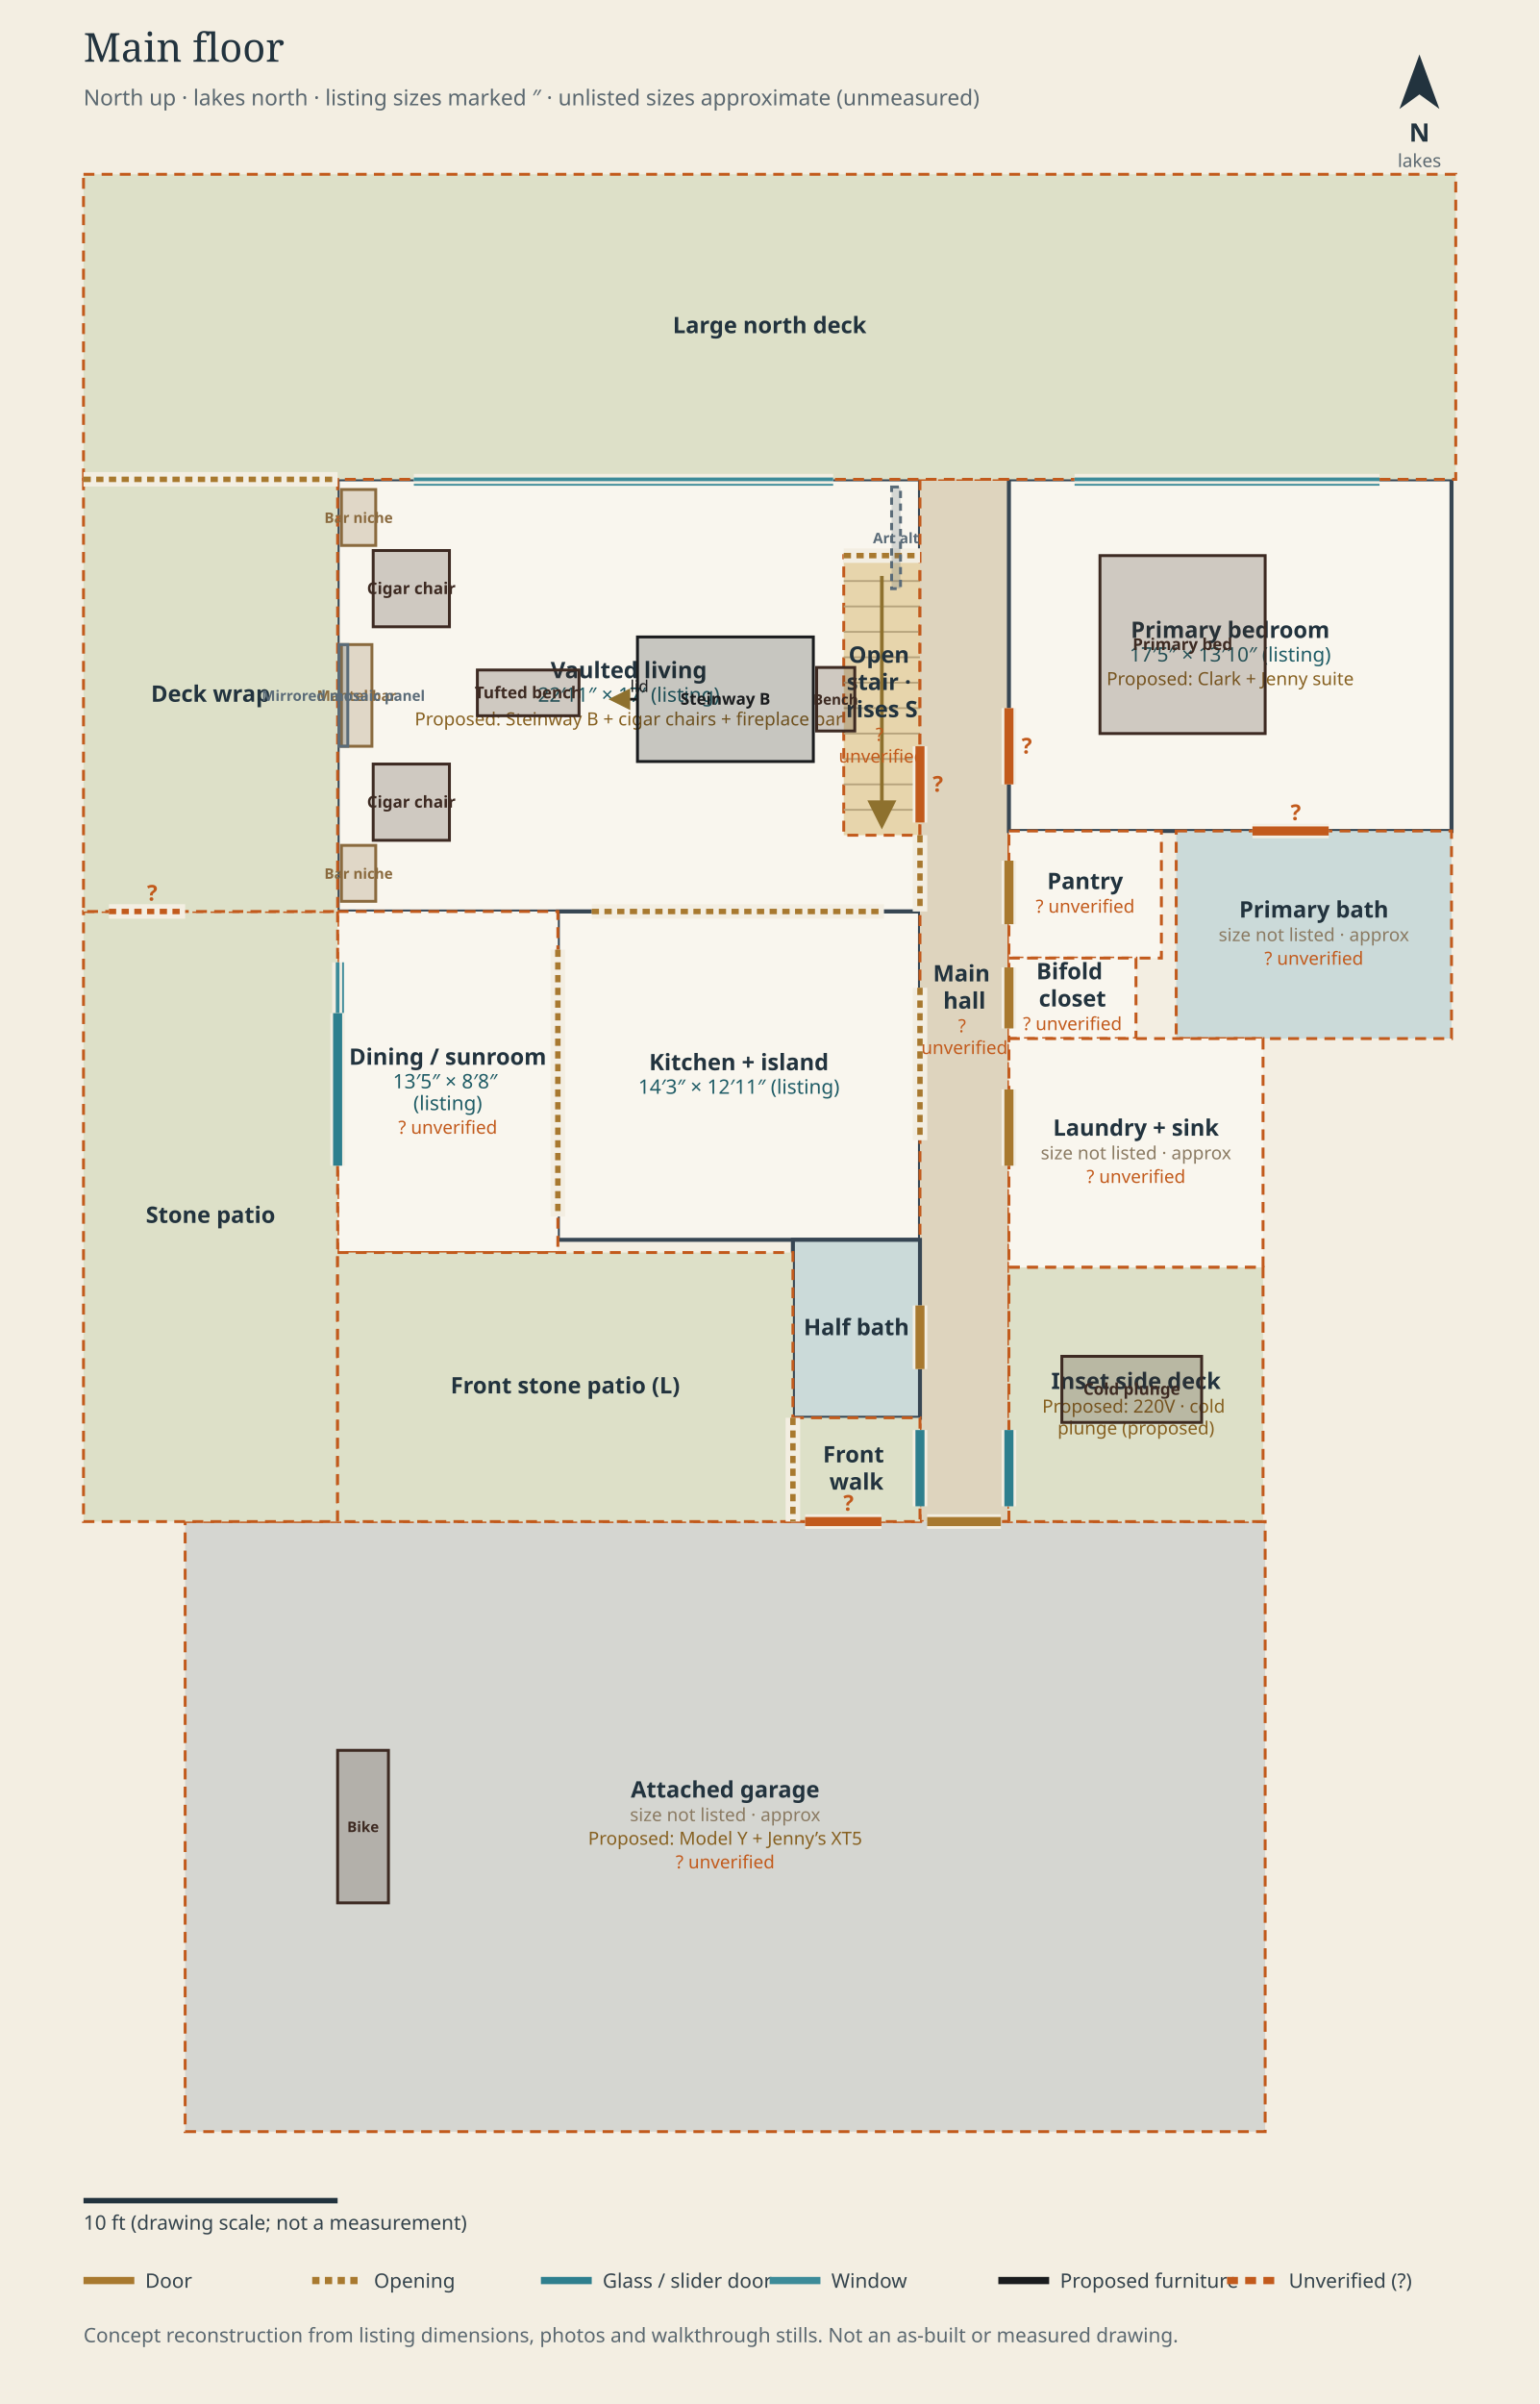
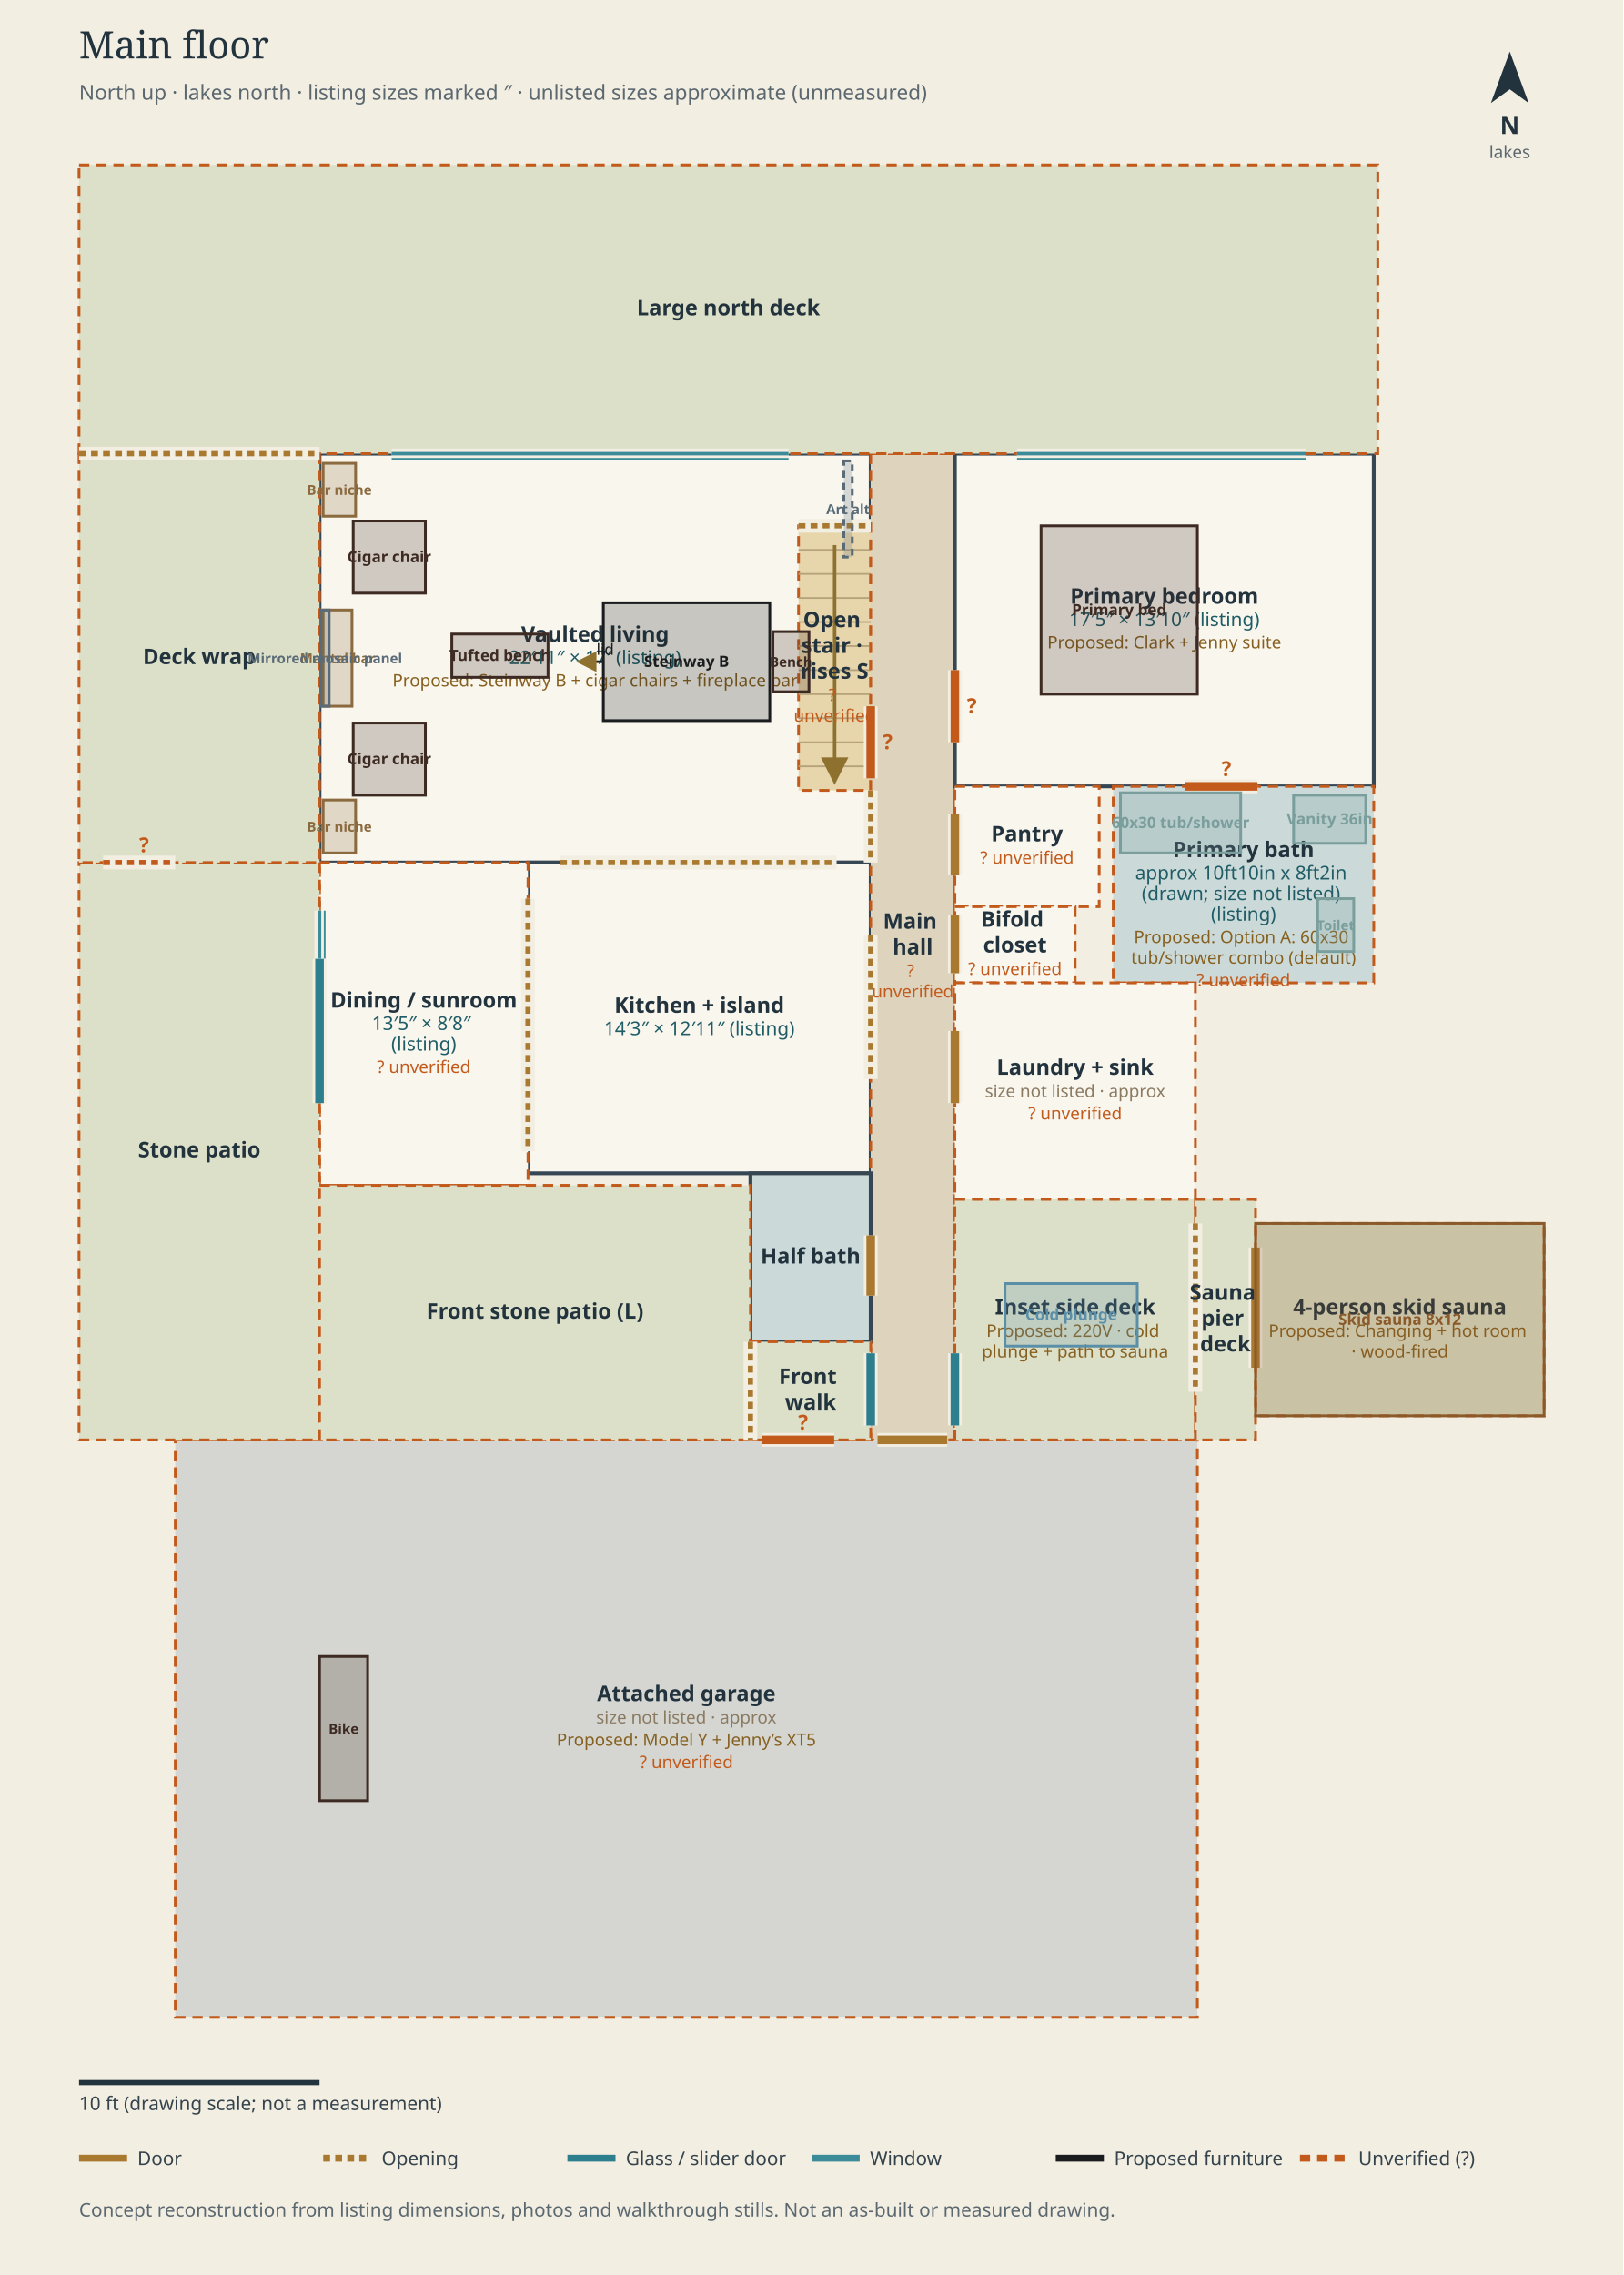
- <svg xmlns="http://www.w3.org/2000/svg" role="img" aria-labelledby="title desc" viewBox="0 0 848 1324">
-   <rect width="848" height="1324" fill="#f3eee2" />
+ <svg xmlns="http://www.w3.org/2000/svg" role="img" aria-labelledby="title desc" viewBox="0 0 944.834 1324">
+   <rect width="944.834" height="1324" fill="#f3eee2" />
  <text x="46" y="34" font-family="Georgia,serif" font-size="22" fill="#22333e">Main floor</text>
  <text x="46" y="58" font-family="system-ui,sans-serif" font-size="12" fill="#5b6870">North up · lakes north · listing sizes marked ″ · unlisted sizes approximate (unmeasured)</text>
  <g font-family="system-ui,sans-serif">
-     <path d="M782 30 l-11 30 l11 -8 l11 8 z" fill="#22333e" />
-     <text x="782" y="78" text-anchor="middle" font-size="14" font-weight="700" fill="#22333e">N</text>
-     <text x="782" y="92" text-anchor="middle" font-size="10" fill="#5b6870">lakes</text>
+     <path d="M878.834 30 l-11 30 l11 -8 l11 8 z" fill="#22333e" />
+     <text x="878.834" y="78" text-anchor="middle" font-size="14" font-weight="700" fill="#22333e">N</text>
+     <text x="878.834" y="92" text-anchor="middle" font-size="10" fill="#5b6870">lakes</text>
  </g>
  <g>
    <rect x="186" y="264" width="320.834" height="238" fill="#f9f6ee" stroke="#374653" stroke-width="2.2" />
  </g>
  <g>
    <rect x="464.834" y="306" width="42" height="154" fill="#e7d5ac" stroke="#c25a1c" stroke-width="1.6" stroke-dasharray="6 4" />
  </g>
  <path d="M464.834 320h42" stroke="#b6a37c" stroke-width="1" />
  <path d="M464.834 334h42" stroke="#b6a37c" stroke-width="1" />
  <path d="M464.834 348h42" stroke="#b6a37c" stroke-width="1" />
  <path d="M464.834 362h42" stroke="#b6a37c" stroke-width="1" />
  <path d="M464.834 376h42" stroke="#b6a37c" stroke-width="1" />
  <path d="M464.834 390h42" stroke="#b6a37c" stroke-width="1" />
  <path d="M464.834 404h42" stroke="#b6a37c" stroke-width="1" />
  <path d="M464.834 418h42" stroke="#b6a37c" stroke-width="1" />
  <path d="M464.834 432h42" stroke="#b6a37c" stroke-width="1" />
  <path d="M464.834 446h42" stroke="#b6a37c" stroke-width="1" />
  <path d="M485.834 317.2V448.8" stroke="#8e712e" stroke-width="2" marker-end="url(#ar)" />
  <g>
    <rect x="307.334" y="502" width="199.5" height="180.834" fill="#f9f6ee" stroke="#374653" stroke-width="2.2" />
  </g>
  <g>
    <rect x="186" y="502" width="121.334" height="187.834" fill="#f9f6ee" stroke="#c25a1c" stroke-width="1.6" stroke-dasharray="6 4" />
  </g>
  <g>
    <rect x="506.834" y="264" width="49" height="574" fill="#ded4be" stroke="#c25a1c" stroke-width="1.6" stroke-dasharray="6 4" />
  </g>
  <g>
    <rect x="555.834" y="264" width="243.834" height="193.666" fill="#f9f6ee" stroke="#374653" stroke-width="2.2" />
  </g>
  <g>
    <rect x="648" y="457.666" width="151.666" height="114.334" fill="#cbdad9" stroke="#c25a1c" stroke-width="1.6" stroke-dasharray="6 4" />
  </g>
  <g>
    <rect x="555.834" y="457.666" width="84" height="70" fill="#f9f6ee" stroke="#c25a1c" stroke-width="1.6" stroke-dasharray="6 4" />
  </g>
  <g>
    <rect x="555.834" y="527.666" width="70" height="44.334" fill="#f9f6ee" stroke="#c25a1c" stroke-width="1.6" stroke-dasharray="6 4" />
  </g>
  <g>
    <rect x="555.834" y="572" width="140" height="126" fill="#f9f6ee" stroke="#c25a1c" stroke-width="1.6" stroke-dasharray="6 4" />
  </g>
  <g>
    <rect x="436.834" y="682.834" width="70" height="98" fill="#cbdad9" stroke="#374653" stroke-width="2.2" />
  </g>
  <g>
    <rect x="102" y="838" width="595" height="336" fill="#d5d6d1" stroke="#c25a1c" stroke-width="1.6" stroke-dasharray="6 4" />
  </g>
  <g>
    <rect x="46" y="502" width="140" height="336" fill="#dde0c8" stroke="#c25a1c" stroke-width="1.6" stroke-dasharray="6 4" />
  </g>
  <g>
    <rect x="186" y="689.834" width="250.834" height="148.166" fill="#dde0c8" stroke="#c25a1c" stroke-width="1.6" stroke-dasharray="6 4" />
  </g>
  <g>
    <rect x="436.834" y="780.834" width="70" height="57.166" fill="#dde0c8" stroke="#c25a1c" stroke-width="1.6" stroke-dasharray="6 4" />
  </g>
  <g>
    <rect x="555.834" y="698" width="140" height="140" fill="#dde0c8" stroke="#c25a1c" stroke-width="1.6" stroke-dasharray="6 4" />
  </g>
  <g>
    <rect x="46" y="96" width="756" height="168" fill="#dde0c8" stroke="#c25a1c" stroke-width="1.6" stroke-dasharray="6 4" />
  </g>
  <g>
    <rect x="46" y="264" width="140" height="238" fill="#dde0c8" stroke="#c25a1c" stroke-width="1.6" stroke-dasharray="6 4" />
+   </g>
+   <g>
+     <rect x="730.834" y="712" width="168" height="112" fill="#dde0c8" stroke="#c25a1c" stroke-width="1.6" stroke-dasharray="6 4" />
+   </g>
+   <g>
+     <rect x="695.834" y="698" width="35" height="140" fill="#dde0c8" stroke="#c25a1c" stroke-width="1.6" stroke-dasharray="6 4" />
  </g>
  <defs>
    <marker id="ar" markerWidth="8" markerHeight="8" refX="4" refY="4" orient="auto">
      <path d="M0 0L8 4L0 8z" fill="#8e712e" />
    </marker>
  </defs>
  <path d="M228 264l231 0" stroke="#f3eee2" stroke-width="6" />
  <path d="M228 264l231 0" stroke="#3c8b99" stroke-width="2" />
  <path d="M228 267l231 0" stroke="#3c8b99" stroke-width="1" />
  <path d="M592 264l168 0" stroke="#f3eee2" stroke-width="6" />
  <path d="M592 264l168 0" stroke="#3c8b99" stroke-width="2" />
  <path d="M592 267l168 0" stroke="#3c8b99" stroke-width="1" />
  <path d="M186 530l0 28" stroke="#f3eee2" stroke-width="6" />
  <path d="M186 530l0 28" stroke="#3c8b99" stroke-width="2" />
  <path d="M189 530l0 28" stroke="#3c8b99" stroke-width="1" />
  <path d="M326 502l161 0" stroke="#f3eee2" stroke-width="8" />
  <path d="M326 502l161 0" stroke="#a8792f" stroke-width="3" stroke-dasharray="4 3" />
  <path d="M307.334 523l0 147" stroke="#f3eee2" stroke-width="8" />
  <path d="M307.334 523l0 147" stroke="#a8792f" stroke-width="3" stroke-dasharray="4 3" />
  <path d="M464.834 306l42 0" stroke="#f3eee2" stroke-width="8" />
  <path d="M464.834 306l42 0" stroke="#a8792f" stroke-width="3" stroke-dasharray="4 3" />
  <path d="M506.834 460l0 42" stroke="#f3eee2" stroke-width="8" />
  <path d="M506.834 460l0 42" stroke="#a8792f" stroke-width="3" stroke-dasharray="4 3" />
  <path d="M506.834 411l0 42" stroke="#f3eee2" stroke-width="8" />
  <path d="M506.834 411l0 42" stroke="#c25a1c" stroke-width="5" />
  <text x="513.834" y="436" font-family="system-ui,sans-serif" font-size="12" font-weight="700" fill="#c25a1c">?</text>
  <path d="M506.834 544l0 84" stroke="#f3eee2" stroke-width="8" />
  <path d="M506.834 544l0 84" stroke="#a8792f" stroke-width="3" stroke-dasharray="4 3" />
  <path d="M555.834 390l0 42" stroke="#f3eee2" stroke-width="8" />
  <path d="M555.834 390l0 42" stroke="#c25a1c" stroke-width="5" />
  <text x="562.834" y="415" font-family="system-ui,sans-serif" font-size="12" font-weight="700" fill="#c25a1c">?</text>
  <path d="M690 457.666l42 0" stroke="#f3eee2" stroke-width="8" />
  <path d="M690 457.666l42 0" stroke="#c25a1c" stroke-width="5" />
  <text x="711" y="451.666" font-family="system-ui,sans-serif" font-size="12" font-weight="700" fill="#c25a1c">?</text>
  <path d="M555.834 474l0 35" stroke="#f3eee2" stroke-width="8" />
  <path d="M555.834 474l0 35" stroke="#a8792f" stroke-width="5" />
  <path d="M555.834 532.8l0 33.6" stroke="#f3eee2" stroke-width="8" />
  <path d="M555.834 532.8l0 33.6" stroke="#a8792f" stroke-width="5" />
  <path d="M555.834 600l0 42" stroke="#f3eee2" stroke-width="8" />
  <path d="M555.834 600l0 42" stroke="#a8792f" stroke-width="5" />
  <path d="M506.834 719l0 35" stroke="#f3eee2" stroke-width="8" />
  <path d="M506.834 719l0 35" stroke="#a8792f" stroke-width="5" />
  <path d="M510.8 838l40.6 0" stroke="#f3eee2" stroke-width="8" />
  <path d="M510.8 838l40.6 0" stroke="#a8792f" stroke-width="5" />
  <path d="M186 558l0 84" stroke="#f3eee2" stroke-width="8" />
  <path d="M186 558l0 84" stroke="#2e7f8e" stroke-width="5" />
  <path d="M506.834 787.6l0 42" stroke="#f3eee2" stroke-width="8" />
  <path d="M506.834 787.6l0 42" stroke="#2e7f8e" stroke-width="5" />
  <path d="M443.6 838l42 0" stroke="#f3eee2" stroke-width="8" />
  <path d="M443.6 838l42 0" stroke="#c25a1c" stroke-width="5" />
  <text x="464.6" y="832" font-family="system-ui,sans-serif" font-size="12" font-weight="700" fill="#c25a1c">?</text>
  <path d="M555.834 787.6l0 42" stroke="#f3eee2" stroke-width="8" />
  <path d="M555.834 787.6l0 42" stroke="#2e7f8e" stroke-width="5" />
  <path d="M46 264l140 0" stroke="#f3eee2" stroke-width="8" />
  <path d="M46 264l140 0" stroke="#a8792f" stroke-width="3" stroke-dasharray="4 3" />
  <path d="M60 502l42 0" stroke="#f3eee2" stroke-width="8" />
  <path d="M60 502l42 0" stroke="#c25a1c" stroke-width="3" stroke-dasharray="4 3" />
  <text x="81" y="496" font-family="system-ui,sans-serif" font-size="12" font-weight="700" fill="#c25a1c">?</text>
  <path d="M436.834 780.834l0 57.166" stroke="#f3eee2" stroke-width="8" />
  <path d="M436.834 780.834l0 57.166" stroke="#a8792f" stroke-width="3" stroke-dasharray="4 3" />
+   <path d="M695.834 712l0 98" stroke="#f3eee2" stroke-width="8" />
+   <path d="M695.834 712l0 98" stroke="#a8792f" stroke-width="3" stroke-dasharray="4 3" />
+   <path d="M730.834 726l0 70" stroke="#f3eee2" stroke-width="8" />
+   <path d="M730.834 726l0 70" stroke="#a8792f" stroke-width="5" />
  <text x="346.417" y="373.5" text-anchor="middle" fill="#22333e" font-family="system-ui,sans-serif" font-size="12.5" font-weight="600">
    <tspan x="346.417" dy="0">Vaulted living</tspan>
  </text>
  <text x="346.417" y="386.5" text-anchor="middle" fill="#1f5c66" font-family="system-ui,sans-serif" font-size="11">
    <tspan x="346.417" dy="0">22′11″ × 17′ (listing)</tspan>
  </text>
  <text x="346.417" y="399.5" text-anchor="middle" fill="#866020" font-family="system-ui,sans-serif" font-size="10">
    <tspan x="346.417" dy="0">Proposed: Steinway B + cigar chairs + fireplace bar</tspan>
  </text>
  <text x="485.834" y="365" text-anchor="middle" fill="#22333e" font-family="system-ui,sans-serif" font-size="12.5" font-weight="600">
    <tspan x="485.834" dy="0">Open</tspan>
    <tspan x="485.834" dy="15">stair ·</tspan>
    <tspan x="485.834" dy="15">rises S</tspan>
  </text>
  <text x="485.834" y="408" text-anchor="middle" fill="#c25a1c" font-family="system-ui,sans-serif" font-size="10">
    <tspan x="485.834" dy="0">?</tspan>
    <tspan x="485.834" dy="12">unverified</tspan>
  </text>
  <text x="407.084" y="589.417" text-anchor="middle" fill="#22333e" font-family="system-ui,sans-serif" font-size="12.5" font-weight="600">
    <tspan x="407.084" dy="0">Kitchen + island</tspan>
  </text>
  <text x="407.084" y="602.417" text-anchor="middle" fill="#1f5c66" font-family="system-ui,sans-serif" font-size="11">
    <tspan x="407.084" dy="0">14′3″ × 12′11″ (listing)</tspan>
  </text>
  <text x="246.667" y="586.417" text-anchor="middle" fill="#22333e" font-family="system-ui,sans-serif" font-size="12.5" font-weight="600">
    <tspan x="246.667" dy="0">Dining / sunroom</tspan>
  </text>
  <text x="246.667" y="599.417" text-anchor="middle" fill="#1f5c66" font-family="system-ui,sans-serif" font-size="11">
    <tspan x="246.667" dy="0">13′5″ × 8′8″</tspan>
    <tspan x="246.667" dy="12">(listing)</tspan>
  </text>
  <text x="246.667" y="624.417" text-anchor="middle" fill="#c25a1c" font-family="system-ui,sans-serif" font-size="10">
    <tspan x="246.667" dy="0">? unverified</tspan>
  </text>
  <text x="531.334" y="540.5" text-anchor="middle" fill="#22333e" font-family="system-ui,sans-serif" font-size="12.5" font-weight="600">
    <tspan x="531.334" dy="0">Main</tspan>
    <tspan x="531.334" dy="15">hall</tspan>
  </text>
  <text x="531.334" y="568.5" text-anchor="middle" fill="#c25a1c" font-family="system-ui,sans-serif" font-size="10">
    <tspan x="531.334" dy="0">?</tspan>
    <tspan x="531.334" dy="12">unverified</tspan>
  </text>
  <text x="677.751" y="351.333" text-anchor="middle" fill="#22333e" font-family="system-ui,sans-serif" font-size="12.5" font-weight="600">
    <tspan x="677.751" dy="0">Primary bedroom</tspan>
  </text>
  <text x="677.751" y="364.333" text-anchor="middle" fill="#1f5c66" font-family="system-ui,sans-serif" font-size="11">
    <tspan x="677.751" dy="0">17′5″ × 13′10″ (listing)</tspan>
  </text>
  <text x="677.751" y="377.333" text-anchor="middle" fill="#866020" font-family="system-ui,sans-serif" font-size="10">
    <tspan x="677.751" dy="0">Proposed: Clark + Jenny suite</tspan>
  </text>
-   <text x="723.833" y="505.333" text-anchor="middle" fill="#22333e" font-family="system-ui,sans-serif" font-size="12.5" font-weight="600">
+   <text x="723.833" y="498.833" text-anchor="middle" fill="#22333e" font-family="system-ui,sans-serif" font-size="12.5" font-weight="600">
    <tspan x="723.833" dy="0">Primary bath</tspan>
  </text>
-   <text x="723.833" y="518.333" text-anchor="middle" fill="#8a7a62" font-family="system-ui,sans-serif" font-size="10">
-     <tspan x="723.833" dy="0">size not listed · approx</tspan>
-   </text>
-   <text x="723.833" y="531.333" text-anchor="middle" fill="#c25a1c" font-family="system-ui,sans-serif" font-size="10">
+   <text x="723.833" y="511.833" text-anchor="middle" fill="#1f5c66" font-family="system-ui,sans-serif" font-size="11">
+     <tspan x="723.833" dy="0">approx 10ft10in x 8ft2in</tspan>
+     <tspan x="723.833" dy="12">(drawn; size not listed)</tspan>
+     <tspan x="723.833" dy="12">(listing)</tspan>
+   </text>
+   <text x="723.833" y="548.833" text-anchor="middle" fill="#866020" font-family="system-ui,sans-serif" font-size="10">
+     <tspan x="723.833" dy="0">Proposed: Option A: 60x30</tspan>
+     <tspan x="723.833" dy="12">tub/shower combo (default)</tspan>
+   </text>
+   <text x="723.833" y="573.833" text-anchor="middle" fill="#c25a1c" font-family="system-ui,sans-serif" font-size="10">
    <tspan x="723.833" dy="0">? unverified</tspan>
  </text>
  <text x="597.834" y="489.666" text-anchor="middle" fill="#22333e" font-family="system-ui,sans-serif" font-size="12.5" font-weight="600">
    <tspan x="597.834" dy="0">Pantry</tspan>
  </text>
  <text x="597.834" y="502.666" text-anchor="middle" fill="#c25a1c" font-family="system-ui,sans-serif" font-size="10">
    <tspan x="597.834" dy="0">? unverified</tspan>
  </text>
  <text x="590.834" y="539.333" text-anchor="middle" fill="#22333e" font-family="system-ui,sans-serif" font-size="12.5" font-weight="600">
    <tspan x="590.834" dy="0">Bifold</tspan>
    <tspan x="590.834" dy="15">closet</tspan>
  </text>
  <text x="590.834" y="567.333" text-anchor="middle" fill="#c25a1c" font-family="system-ui,sans-serif" font-size="10">
    <tspan x="590.834" dy="0">? unverified</tspan>
  </text>
  <text x="625.834" y="625.5" text-anchor="middle" fill="#22333e" font-family="system-ui,sans-serif" font-size="12.5" font-weight="600">
    <tspan x="625.834" dy="0">Laundry + sink</tspan>
  </text>
  <text x="625.834" y="638.5" text-anchor="middle" fill="#8a7a62" font-family="system-ui,sans-serif" font-size="10">
    <tspan x="625.834" dy="0">size not listed · approx</tspan>
  </text>
  <text x="625.834" y="651.5" text-anchor="middle" fill="#c25a1c" font-family="system-ui,sans-serif" font-size="10">
    <tspan x="625.834" dy="0">? unverified</tspan>
  </text>
  <text x="471.834" y="735.334" text-anchor="middle" fill="#22333e" font-family="system-ui,sans-serif" font-size="12.5" font-weight="600">
    <tspan x="471.834" dy="0">Half bath</tspan>
  </text>
  <text x="399.5" y="990" text-anchor="middle" fill="#22333e" font-family="system-ui,sans-serif" font-size="12.5" font-weight="600">
    <tspan x="399.5" dy="0">Attached garage</tspan>
  </text>
  <text x="399.5" y="1003" text-anchor="middle" fill="#8a7a62" font-family="system-ui,sans-serif" font-size="10">
    <tspan x="399.5" dy="0">size not listed · approx</tspan>
  </text>
  <text x="399.5" y="1016" text-anchor="middle" fill="#866020" font-family="system-ui,sans-serif" font-size="10">
    <tspan x="399.5" dy="0">Proposed: Model Y + Jenny’s XT5</tspan>
  </text>
  <text x="399.5" y="1029" text-anchor="middle" fill="#c25a1c" font-family="system-ui,sans-serif" font-size="10">
    <tspan x="399.5" dy="0">? unverified</tspan>
  </text>
  <text x="116" y="673.5" text-anchor="middle" fill="#22333e" font-family="system-ui,sans-serif" font-size="12.5" font-weight="600">
    <tspan x="116" dy="0">Stone patio</tspan>
  </text>
  <text x="311.417" y="767.417" text-anchor="middle" fill="#22333e" font-family="system-ui,sans-serif" font-size="12.5" font-weight="600">
    <tspan x="311.417" dy="0">Front stone patio (L)</tspan>
  </text>
  <text x="471.834" y="805.417" text-anchor="middle" fill="#22333e" font-family="system-ui,sans-serif" font-size="12.5" font-weight="600">
    <tspan x="471.834" dy="0">Front</tspan>
    <tspan x="471.834" dy="15">walk</tspan>
  </text>
  <text x="625.834" y="765" text-anchor="middle" fill="#22333e" font-family="system-ui,sans-serif" font-size="12.5" font-weight="600">
    <tspan x="625.834" dy="0">Inset side deck</tspan>
  </text>
  <text x="625.834" y="778" text-anchor="middle" fill="#866020" font-family="system-ui,sans-serif" font-size="10">
    <tspan x="625.834" dy="0">Proposed: 220V · cold</tspan>
-     <tspan x="625.834" dy="12">plunge (proposed)</tspan>
+     <tspan x="625.834" dy="12">plunge + path to sauna</tspan>
  </text>
  <text x="424" y="183.5" text-anchor="middle" fill="#22333e" font-family="system-ui,sans-serif" font-size="12.5" font-weight="600">
    <tspan x="424" dy="0">Large north deck</tspan>
  </text>
  <text x="116" y="386.5" text-anchor="middle" fill="#22333e" font-family="system-ui,sans-serif" font-size="12.5" font-weight="600">
    <tspan x="116" dy="0">Deck wrap</tspan>
+   </text>
+   <text x="814.834" y="765" text-anchor="middle" fill="#22333e" font-family="system-ui,sans-serif" font-size="12.5" font-weight="600">
+     <tspan x="814.834" dy="0">4-person skid sauna</tspan>
+   </text>
+   <text x="814.834" y="778" text-anchor="middle" fill="#866020" font-family="system-ui,sans-serif" font-size="10">
+     <tspan x="814.834" dy="0">Proposed: Changing + hot room</tspan>
+     <tspan x="814.834" dy="12">· wood-fired</tspan>
+   </text>
+   <text x="713.334" y="756.5" text-anchor="middle" fill="#22333e" font-family="system-ui,sans-serif" font-size="12.5" font-weight="600">
+     <tspan x="713.334" dy="0">Sauna</tspan>
+     <tspan x="713.334" dy="15">pier</tspan>
+     <tspan x="713.334" dy="15">deck</tspan>
  </text>
  <g>
    <rect x="351.2" y="350.8" width="96.88" height="68.6" fill="#1a1c1e" fill-opacity=".22" stroke="#1a1c1e" stroke-width="1.6" />
  </g>
  <path d="M351.2 385.1h-10" stroke="#1a1c1e" stroke-width="1.5" marker-end="url(#ar)" />
  <text x="347.2" y="381.1" font-family="system-ui,sans-serif" font-size="9" fill="#1a1c1e">lid</text>
  <text x="399.64" y="388.1" text-anchor="middle" font-family="system-ui,sans-serif" font-size="9" font-weight="600" fill="#1a1c1e">Steinway B</text>
  <g>
    <rect x="449.9" y="367.6" width="21" height="35" fill="#3d2a22" fill-opacity=".22" stroke="#3d2a22" stroke-width="1.6" />
  </g>
  <text x="460.4" y="388.1" text-anchor="middle" font-family="system-ui,sans-serif" font-size="8" font-weight="600" fill="#3d2a22">Bench</text>
  <g>
    <rect x="205.6" y="303.2" width="42" height="42" fill="#3d2a22" fill-opacity=".22" stroke="#3d2a22" stroke-width="1.6" />
  </g>
  <text x="226.6" y="327.2" text-anchor="middle" font-family="system-ui,sans-serif" font-size="9" font-weight="600" fill="#3d2a22">Cigar chair</text>
  <g>
    <rect x="205.6" y="420.8" width="42" height="42" fill="#3d2a22" fill-opacity=".22" stroke="#3d2a22" stroke-width="1.6" />
  </g>
  <text x="226.6" y="444.8" text-anchor="middle" font-family="system-ui,sans-serif" font-size="9" font-weight="600" fill="#3d2a22">Cigar chair</text>
  <g>
    <rect x="263" y="369" width="56" height="25.2" fill="#3d2a22" fill-opacity=".22" stroke="#3d2a22" stroke-width="1.6" />
  </g>
  <text x="291" y="384.6" text-anchor="middle" font-family="system-ui,sans-serif" font-size="9" font-weight="600" fill="#3d2a22">Tufted bench</text>
  <g>
    <rect x="188.1" y="269.6" width="18.9" height="30.8" fill="#8a6a3e" fill-opacity=".22" stroke="#8a6a3e" stroke-width="1.6" />
  </g>
  <text x="197.55" y="288" text-anchor="middle" font-family="system-ui,sans-serif" font-size="8" font-weight="600" fill="#8a6a3e">Bar niche</text>
  <g>
    <rect x="188.1" y="465.6" width="18.9" height="30.8" fill="#8a6a3e" fill-opacity=".22" stroke="#8a6a3e" stroke-width="1.6" />
  </g>
  <text x="197.55" y="484" text-anchor="middle" font-family="system-ui,sans-serif" font-size="8" font-weight="600" fill="#8a6a3e">Bar niche</text>
  <g>
    <rect x="188.1" y="355" width="16.8" height="56" fill="#8a6a3e" fill-opacity=".22" stroke="#8a6a3e" stroke-width="1.6" />
  </g>
  <text x="196.5" y="386" text-anchor="middle" font-family="system-ui,sans-serif" font-size="8" font-weight="600" fill="#8a6a3e">Mantel bar</text>
  <g>
    <rect x="186.7" y="355" width="4.9" height="56" fill="#5a6b78" fill-opacity=".22" stroke="#5a6b78" stroke-width="1.6" />
  </g>
  <text x="189.15" y="386" text-anchor="middle" font-family="system-ui,sans-serif" font-size="8" font-weight="600" fill="#5a6b78">Mirrored mosaic panel</text>
  <g>
    <rect x="491.2" y="268.2" width="4.9" height="56" fill="#5a6b78" fill-opacity=".22" stroke="#5a6b78" stroke-width="1.6" stroke-dasharray="4 3" />
  </g>
  <text x="493.65" y="299.2" text-anchor="middle" font-family="system-ui,sans-serif" font-size="8" font-weight="600" fill="#5a6b78">Art alt</text>
  <g>
-     <rect x="585" y="747" width="77" height="36.4" fill="#3d2a22" fill-opacity=".22" stroke="#3d2a22" stroke-width="1.6" />
-   </g>
-   <text x="623.5" y="768.2" text-anchor="middle" font-family="system-ui,sans-serif" font-size="9" font-weight="600" fill="#3d2a22">Cold plunge</text>
+     <rect x="585" y="747" width="77" height="36.4" fill="#5b8fa8" fill-opacity=".22" stroke="#5b8fa8" stroke-width="1.6" />
+   </g>
+   <text x="623.5" y="768.2" text-anchor="middle" font-family="system-ui,sans-serif" font-size="9" font-weight="600" fill="#5b8fa8">Cold plunge</text>
  <g>
    <rect x="606" y="306" width="91" height="98" fill="#3d2a22" fill-opacity=".22" stroke="#3d2a22" stroke-width="1.6" />
  </g>
  <text x="651.5" y="358" text-anchor="middle" font-family="system-ui,sans-serif" font-size="9" font-weight="600" fill="#3d2a22">Primary bed</text>
  <g>
    <rect x="186" y="964" width="28" height="84" fill="#3d2a22" fill-opacity=".22" stroke="#3d2a22" stroke-width="1.6" />
  </g>
  <text x="200" y="1009" text-anchor="middle" font-family="system-ui,sans-serif" font-size="8" font-weight="600" fill="#3d2a22">Bike</text>
+   <g>
+     <rect x="652.2" y="461.4" width="70" height="35" fill="#7a9e9b" fill-opacity=".22" stroke="#7a9e9b" stroke-width="1.6" />
+   </g>
+   <text x="687.2" y="481.9" text-anchor="middle" font-family="system-ui,sans-serif" font-size="9" font-weight="600" fill="#7a9e9b">60x30 tub/shower</text>
+   <g>
+     <rect x="753" y="462.8" width="42" height="28" fill="#7a9e9b" fill-opacity=".22" stroke="#7a9e9b" stroke-width="1.6" />
+   </g>
+   <text x="774" y="479.8" text-anchor="middle" font-family="system-ui,sans-serif" font-size="9" font-weight="600" fill="#7a9e9b">Vanity 36in</text>
+   <g>
+     <rect x="767" y="523" width="21" height="30.8" fill="#7a9e9b" fill-opacity=".22" stroke="#7a9e9b" stroke-width="1.6" />
+   </g>
+   <text x="777.5" y="541.4" text-anchor="middle" font-family="system-ui,sans-serif" font-size="8" font-weight="600" fill="#7a9e9b">Toilet</text>
+   <g>
+     <rect x="730.834" y="712" width="168" height="112" fill="#8b5a2b" fill-opacity=".22" stroke="#8b5a2b" stroke-width="1.6" />
+   </g>
+   <text x="814.834" y="771" text-anchor="middle" font-family="system-ui,sans-serif" font-size="9" font-weight="600" fill="#8b5a2b">Skid sauna 8x12</text>
  <g font-family="system-ui,sans-serif" font-size="11" fill="#34434c">
    <path d="M46 1212h140" stroke="#22333e" stroke-width="3" />
    <text x="46" y="1228">10 ft (drawing scale; not a measurement)</text>
    <path d="M46 1256h28" stroke="#a8792f" stroke-width="4" />
    <text x="80" y="1260">Door</text>
-     <path d="M172 1256h28" stroke="#a8792f" stroke-width="4" stroke-dasharray="4 3" />
-     <text x="206" y="1260">Opening</text>
-     <path d="M298 1256h28" stroke="#2e7f8e" stroke-width="4" />
-     <text x="332" y="1260">Glass / slider door</text>
-     <path d="M424 1256h28" stroke="#3c8b99" stroke-width="4" />
-     <text x="458" y="1260">Window</text>
-     <path d="M550 1256h28" stroke="#1a1c1e" stroke-width="4" />
-     <text x="584" y="1260">Proposed furniture</text>
-     <path d="M676 1256h28" stroke="#c25a1c" stroke-width="4" stroke-dasharray="6 4" />
-     <text x="710" y="1260">Unverified (?)</text>
+     <path d="M188.139 1256h28" stroke="#a8792f" stroke-width="4" stroke-dasharray="4 3" />
+     <text x="222.139" y="1260">Opening</text>
+     <path d="M330.278 1256h28" stroke="#2e7f8e" stroke-width="4" />
+     <text x="364.278" y="1260">Glass / slider door</text>
+     <path d="M472.417 1256h28" stroke="#3c8b99" stroke-width="4" />
+     <text x="506.417" y="1260">Window</text>
+     <path d="M614.556 1256h28" stroke="#1a1c1e" stroke-width="4" />
+     <text x="648.556" y="1260">Proposed furniture</text>
+     <path d="M756.695 1256h28" stroke="#c25a1c" stroke-width="4" stroke-dasharray="6 4" />
+     <text x="790.695" y="1260">Unverified (?)</text>
    <text x="46" y="1290" fill="#5b6870">Concept reconstruction from listing dimensions, photos and walkthrough stills. Not an as-built or measured drawing.</text>
  </g>
</svg>
